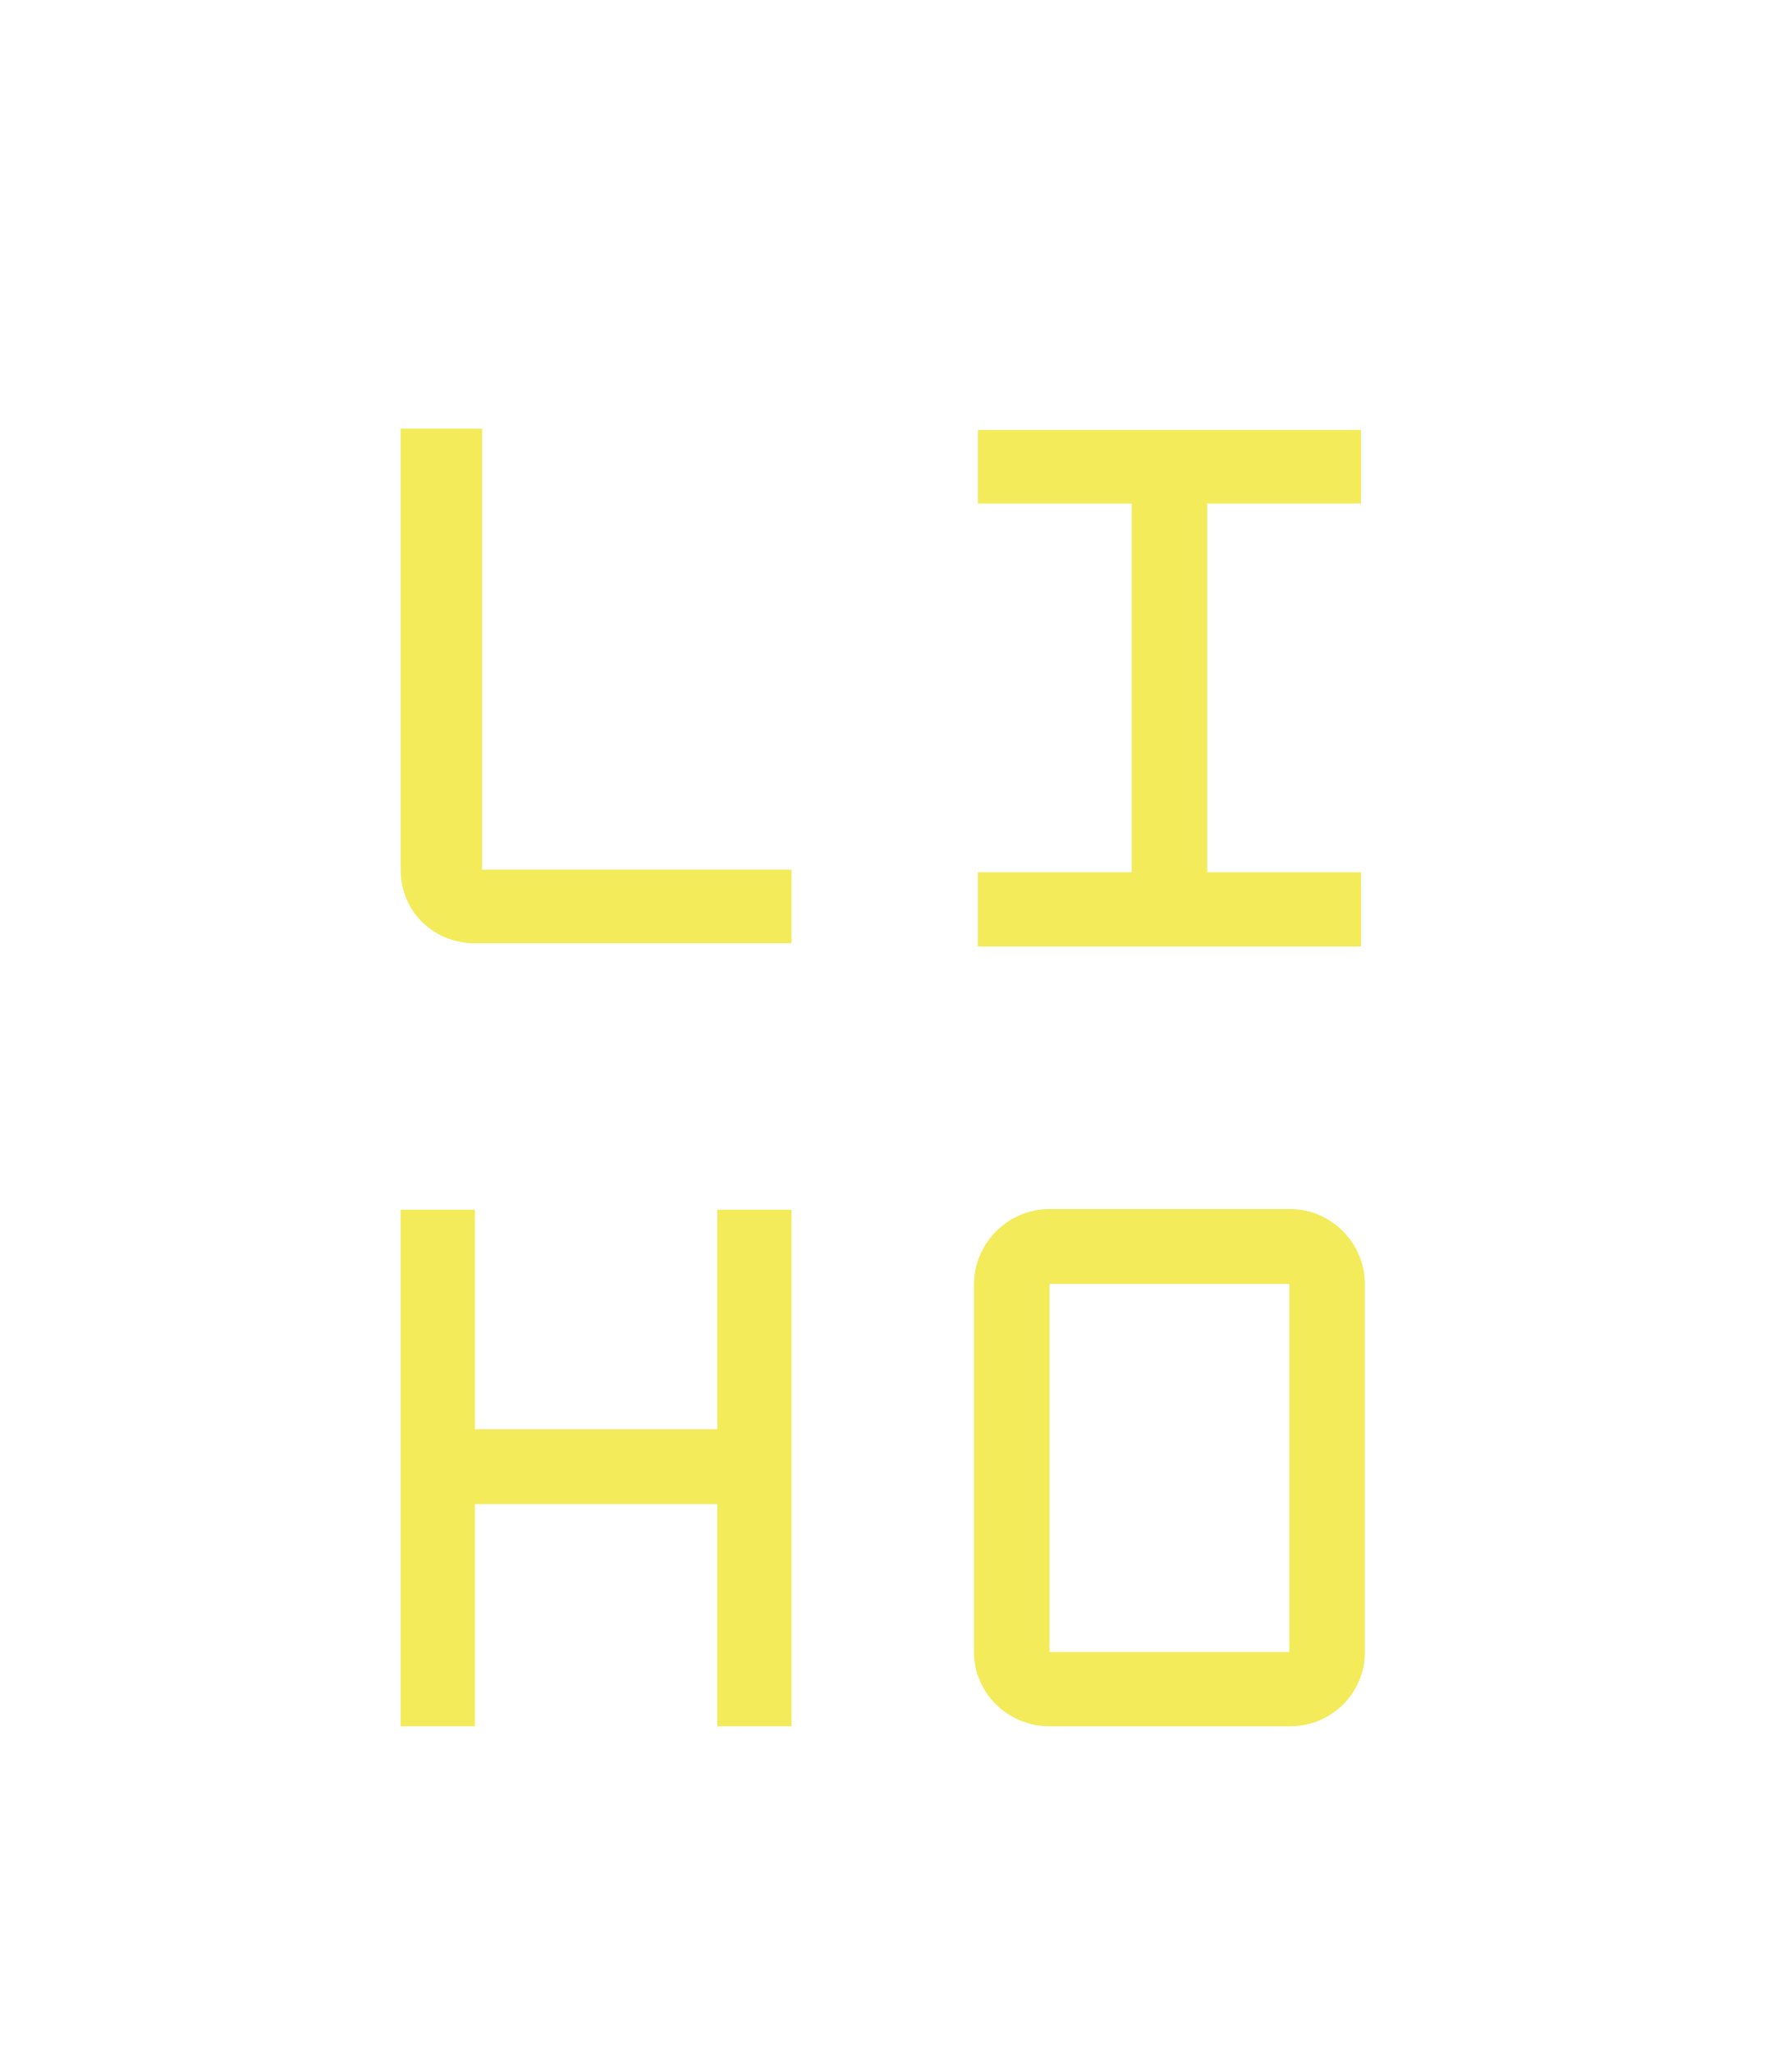
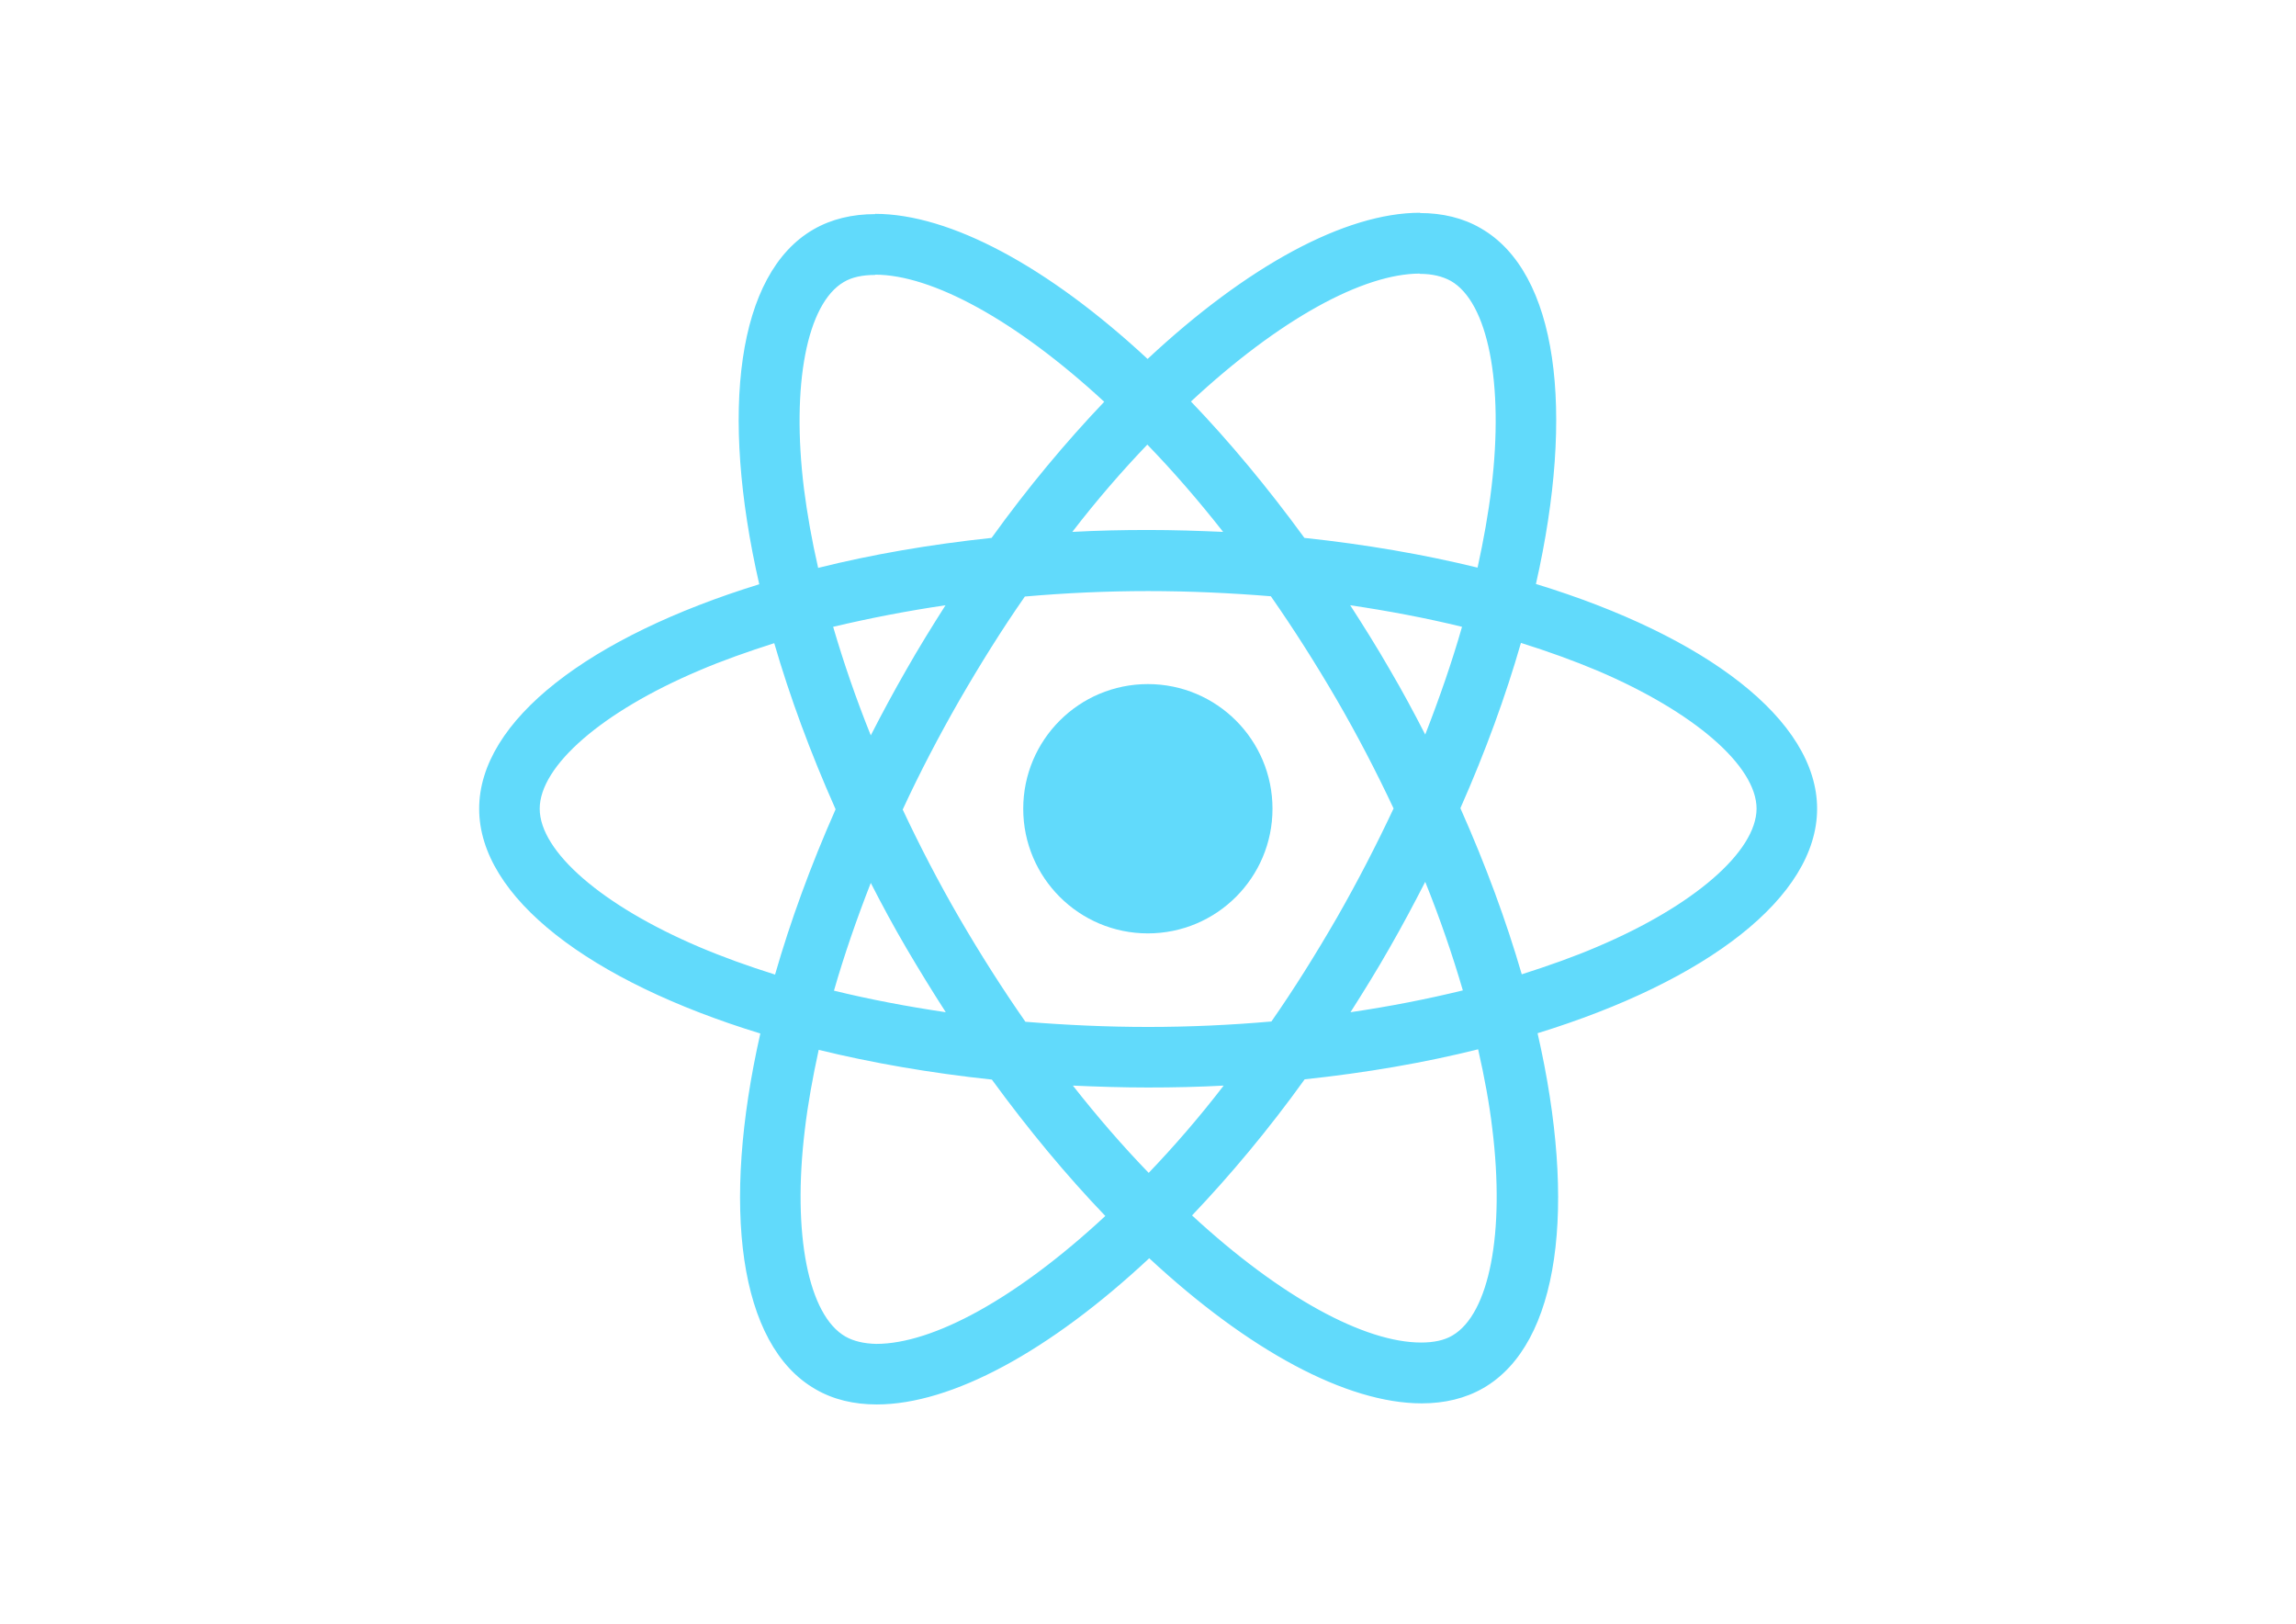
- <svg xmlns="http://www.w3.org/2000/svg" version="1.1" id="Layer_2" x="0px" y="0px" viewBox="0 0 55 63" style="enable-background:new 0 0 55 63;" xml:space="preserve">
-   <style type="text/css">
- 	.st0{fill:#F4EB5A;}
- </style>
-   <g>
-     <path class="st0" d="M12.3,26.7V13.16h2.5V26.7h9.5v2.26h-9.72C13.3,28.96,12.3,27.98,12.3,26.7z" />
-     <path class="st0" d="M41.78,15.46h-4.72v11.32h4.72v2.28H30.02v-2.28h4.72V15.46h-4.72V13.2h11.76V15.46z" />
-     <path class="st0" d="M14.58,43.88h7.44v-6.74h2.28V53h-2.28v-6.82h-7.44V53H12.3V37.14h2.28V43.88z" />
-     <path class="st0" d="M29.9,50.72V39.4c0.02-1.24,1.04-2.28,2.32-2.28h7.38c1.28,0,2.3,1.06,2.3,2.3v11.3c0,1.26-1.02,2.28-2.3,2.28   h-7.38C30.94,53,29.9,51.98,29.9,50.72z M39.58,50.72v-11.3h-7.36v11.3H39.58z" />
+ <svg xmlns="http://www.w3.org/2000/svg" viewBox="0 0 841.9 595.3">
+   <g fill="#61DAFB">
+     <path d="M666.3 296.5c0-32.5-40.7-63.3-103.1-82.4 14.4-63.6 8-114.2-20.2-130.4-6.5-3.8-14.1-5.6-22.4-5.6v22.3c4.6 0 8.3.9 11.4 2.6 13.6 7.8 19.5 37.5 14.9 75.7-1.1 9.4-2.9 19.3-5.1 29.4-19.6-4.8-41-8.5-63.5-10.9-13.5-18.5-27.5-35.3-41.6-50 32.6-30.3 63.2-46.9 84-46.9V78c-27.5 0-63.5 19.6-99.9 53.6-36.4-33.8-72.4-53.2-99.9-53.2v22.3c20.7 0 51.4 16.5 84 46.6-14 14.7-28 31.4-41.3 49.9-22.6 2.4-44 6.1-63.6 11-2.3-10-4-19.7-5.2-29-4.7-38.2 1.1-67.9 14.6-75.8 3-1.8 6.9-2.6 11.5-2.6V78.5c-8.4 0-16 1.8-22.6 5.6-28.1 16.2-34.4 66.7-19.9 130.1-62.2 19.2-102.7 49.9-102.7 82.3 0 32.5 40.7 63.3 103.1 82.4-14.4 63.6-8 114.2 20.2 130.4 6.5 3.8 14.1 5.6 22.5 5.6 27.5 0 63.5-19.6 99.9-53.6 36.4 33.8 72.4 53.2 99.9 53.2 8.4 0 16-1.8 22.6-5.6 28.1-16.2 34.4-66.7 19.9-130.1 62-19.1 102.5-49.9 102.5-82.3zm-130.2-66.7c-3.7 12.9-8.3 26.2-13.5 39.5-4.1-8-8.4-16-13.1-24-4.6-8-9.5-15.8-14.4-23.4 14.2 2.1 27.9 4.7 41 7.9zm-45.8 106.5c-7.8 13.5-15.8 26.3-24.1 38.2-14.9 1.3-30 2-45.2 2-15.1 0-30.2-.7-45-1.9-8.3-11.9-16.4-24.6-24.2-38-7.6-13.1-14.5-26.4-20.8-39.8 6.2-13.4 13.2-26.8 20.7-39.9 7.8-13.5 15.8-26.3 24.1-38.2 14.9-1.3 30-2 45.2-2 15.1 0 30.2.7 45 1.9 8.3 11.9 16.4 24.6 24.2 38 7.6 13.1 14.5 26.4 20.8 39.8-6.3 13.4-13.2 26.8-20.7 39.9zm32.3-13c5.4 13.4 10 26.8 13.8 39.8-13.1 3.2-26.9 5.9-41.2 8 4.9-7.7 9.8-15.6 14.4-23.7 4.6-8 8.9-16.1 13-24.1zM421.2 430c-9.3-9.6-18.6-20.3-27.8-32 9 .4 18.2.7 27.5.7 9.4 0 18.7-.2 27.8-.7-9 11.7-18.3 22.4-27.5 32zm-74.4-58.9c-14.2-2.1-27.9-4.7-41-7.9 3.7-12.9 8.3-26.2 13.5-39.5 4.1 8 8.4 16 13.1 24 4.7 8 9.5 15.8 14.4 23.4zM420.7 163c9.3 9.6 18.6 20.3 27.8 32-9-.4-18.2-.7-27.5-.7-9.4 0-18.7.2-27.8.7 9-11.7 18.3-22.4 27.5-32zm-74 58.9c-4.9 7.7-9.8 15.6-14.4 23.7-4.6 8-8.9 16-13 24-5.4-13.4-10-26.8-13.8-39.8 13.1-3.1 26.9-5.8 41.2-7.9zm-90.5 125.2c-35.4-15.1-58.3-34.9-58.3-50.6 0-15.7 22.9-35.6 58.3-50.6 8.6-3.7 18-7 27.7-10.1 5.7 19.6 13.2 40 22.5 60.9-9.2 20.8-16.6 41.1-22.2 60.6-9.9-3.1-19.3-6.5-28-10.2zM310 490c-13.6-7.8-19.5-37.5-14.9-75.7 1.1-9.4 2.9-19.3 5.1-29.4 19.6 4.8 41 8.5 63.5 10.9 13.5 18.5 27.5 35.3 41.6 50-32.6 30.3-63.2 46.9-84 46.9-4.5-.1-8.3-1-11.3-2.7zm237.2-76.2c4.7 38.2-1.1 67.9-14.6 75.8-3 1.8-6.9 2.6-11.5 2.6-20.7 0-51.4-16.5-84-46.6 14-14.7 28-31.4 41.3-49.9 22.6-2.4 44-6.1 63.6-11 2.3 10.1 4.1 19.8 5.2 29.1zm38.5-66.7c-8.6 3.7-18 7-27.7 10.1-5.7-19.6-13.2-40-22.5-60.9 9.2-20.8 16.6-41.1 22.2-60.6 9.9 3.1 19.3 6.5 28.1 10.2 35.4 15.1 58.3 34.9 58.3 50.6-.1 15.7-23 35.6-58.4 50.6zM320.8 78.4z" />
+     <circle cx="420.9" cy="296.5" r="45.7" />
+     <path d="M520.5 78.1z" />
  </g>
</svg>
